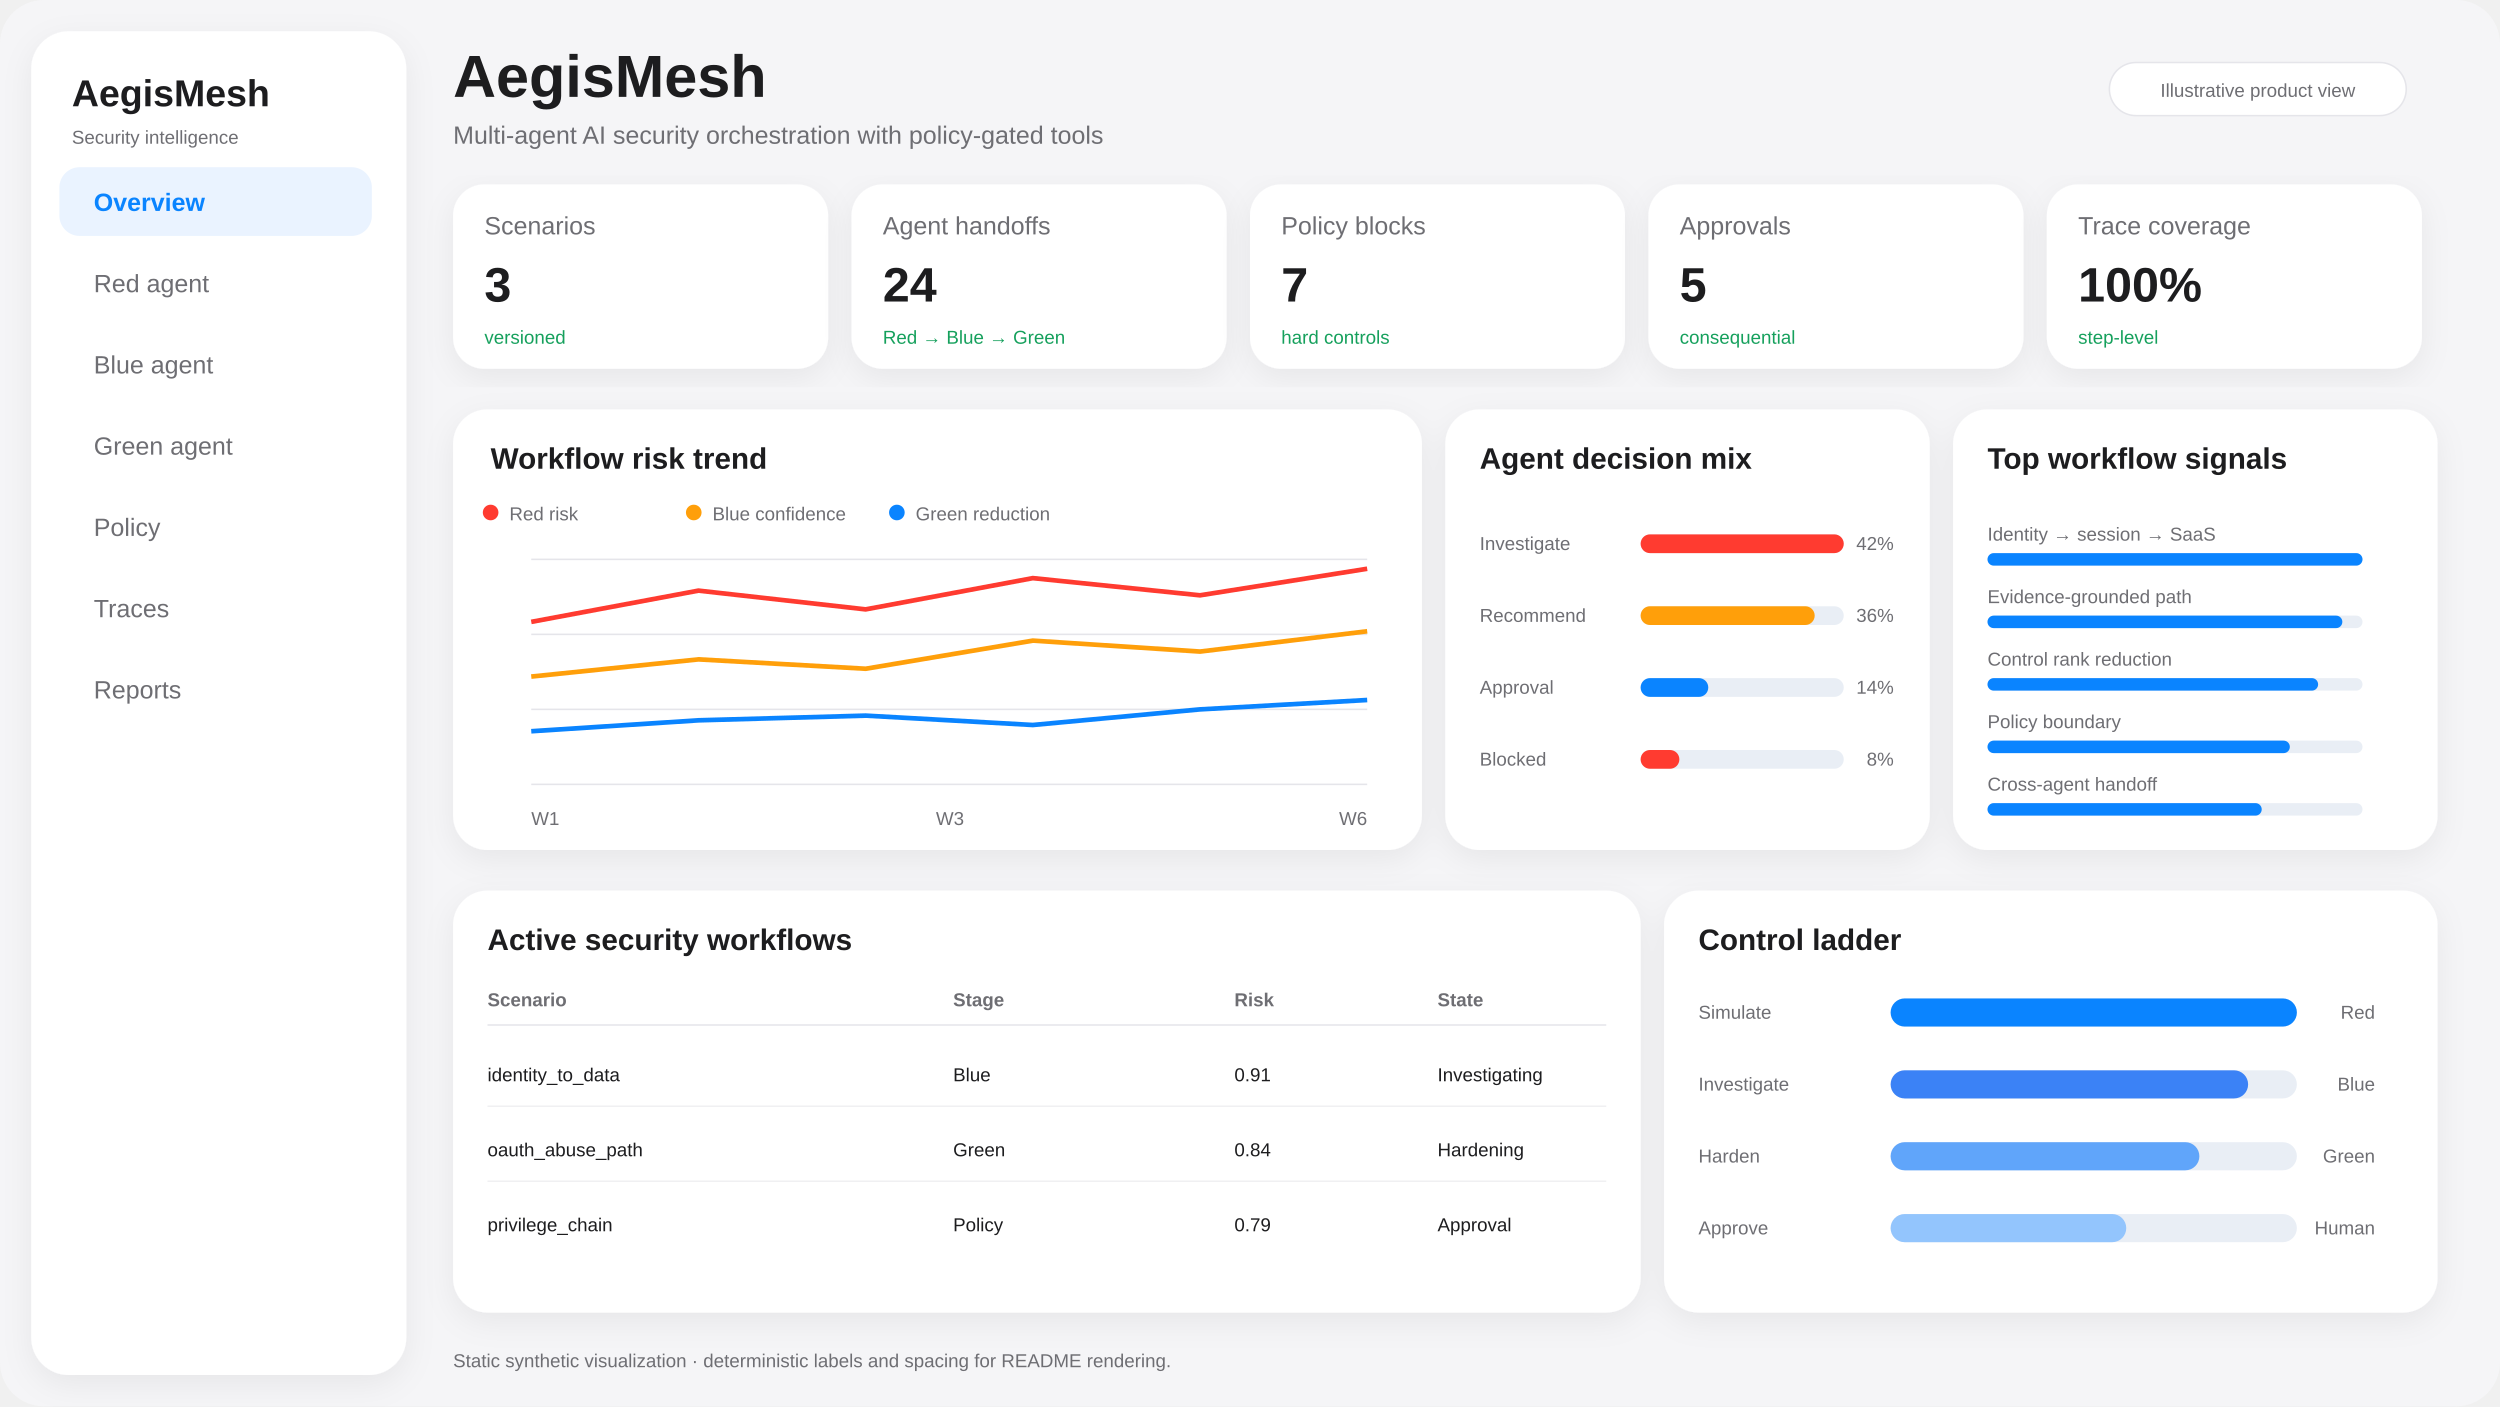
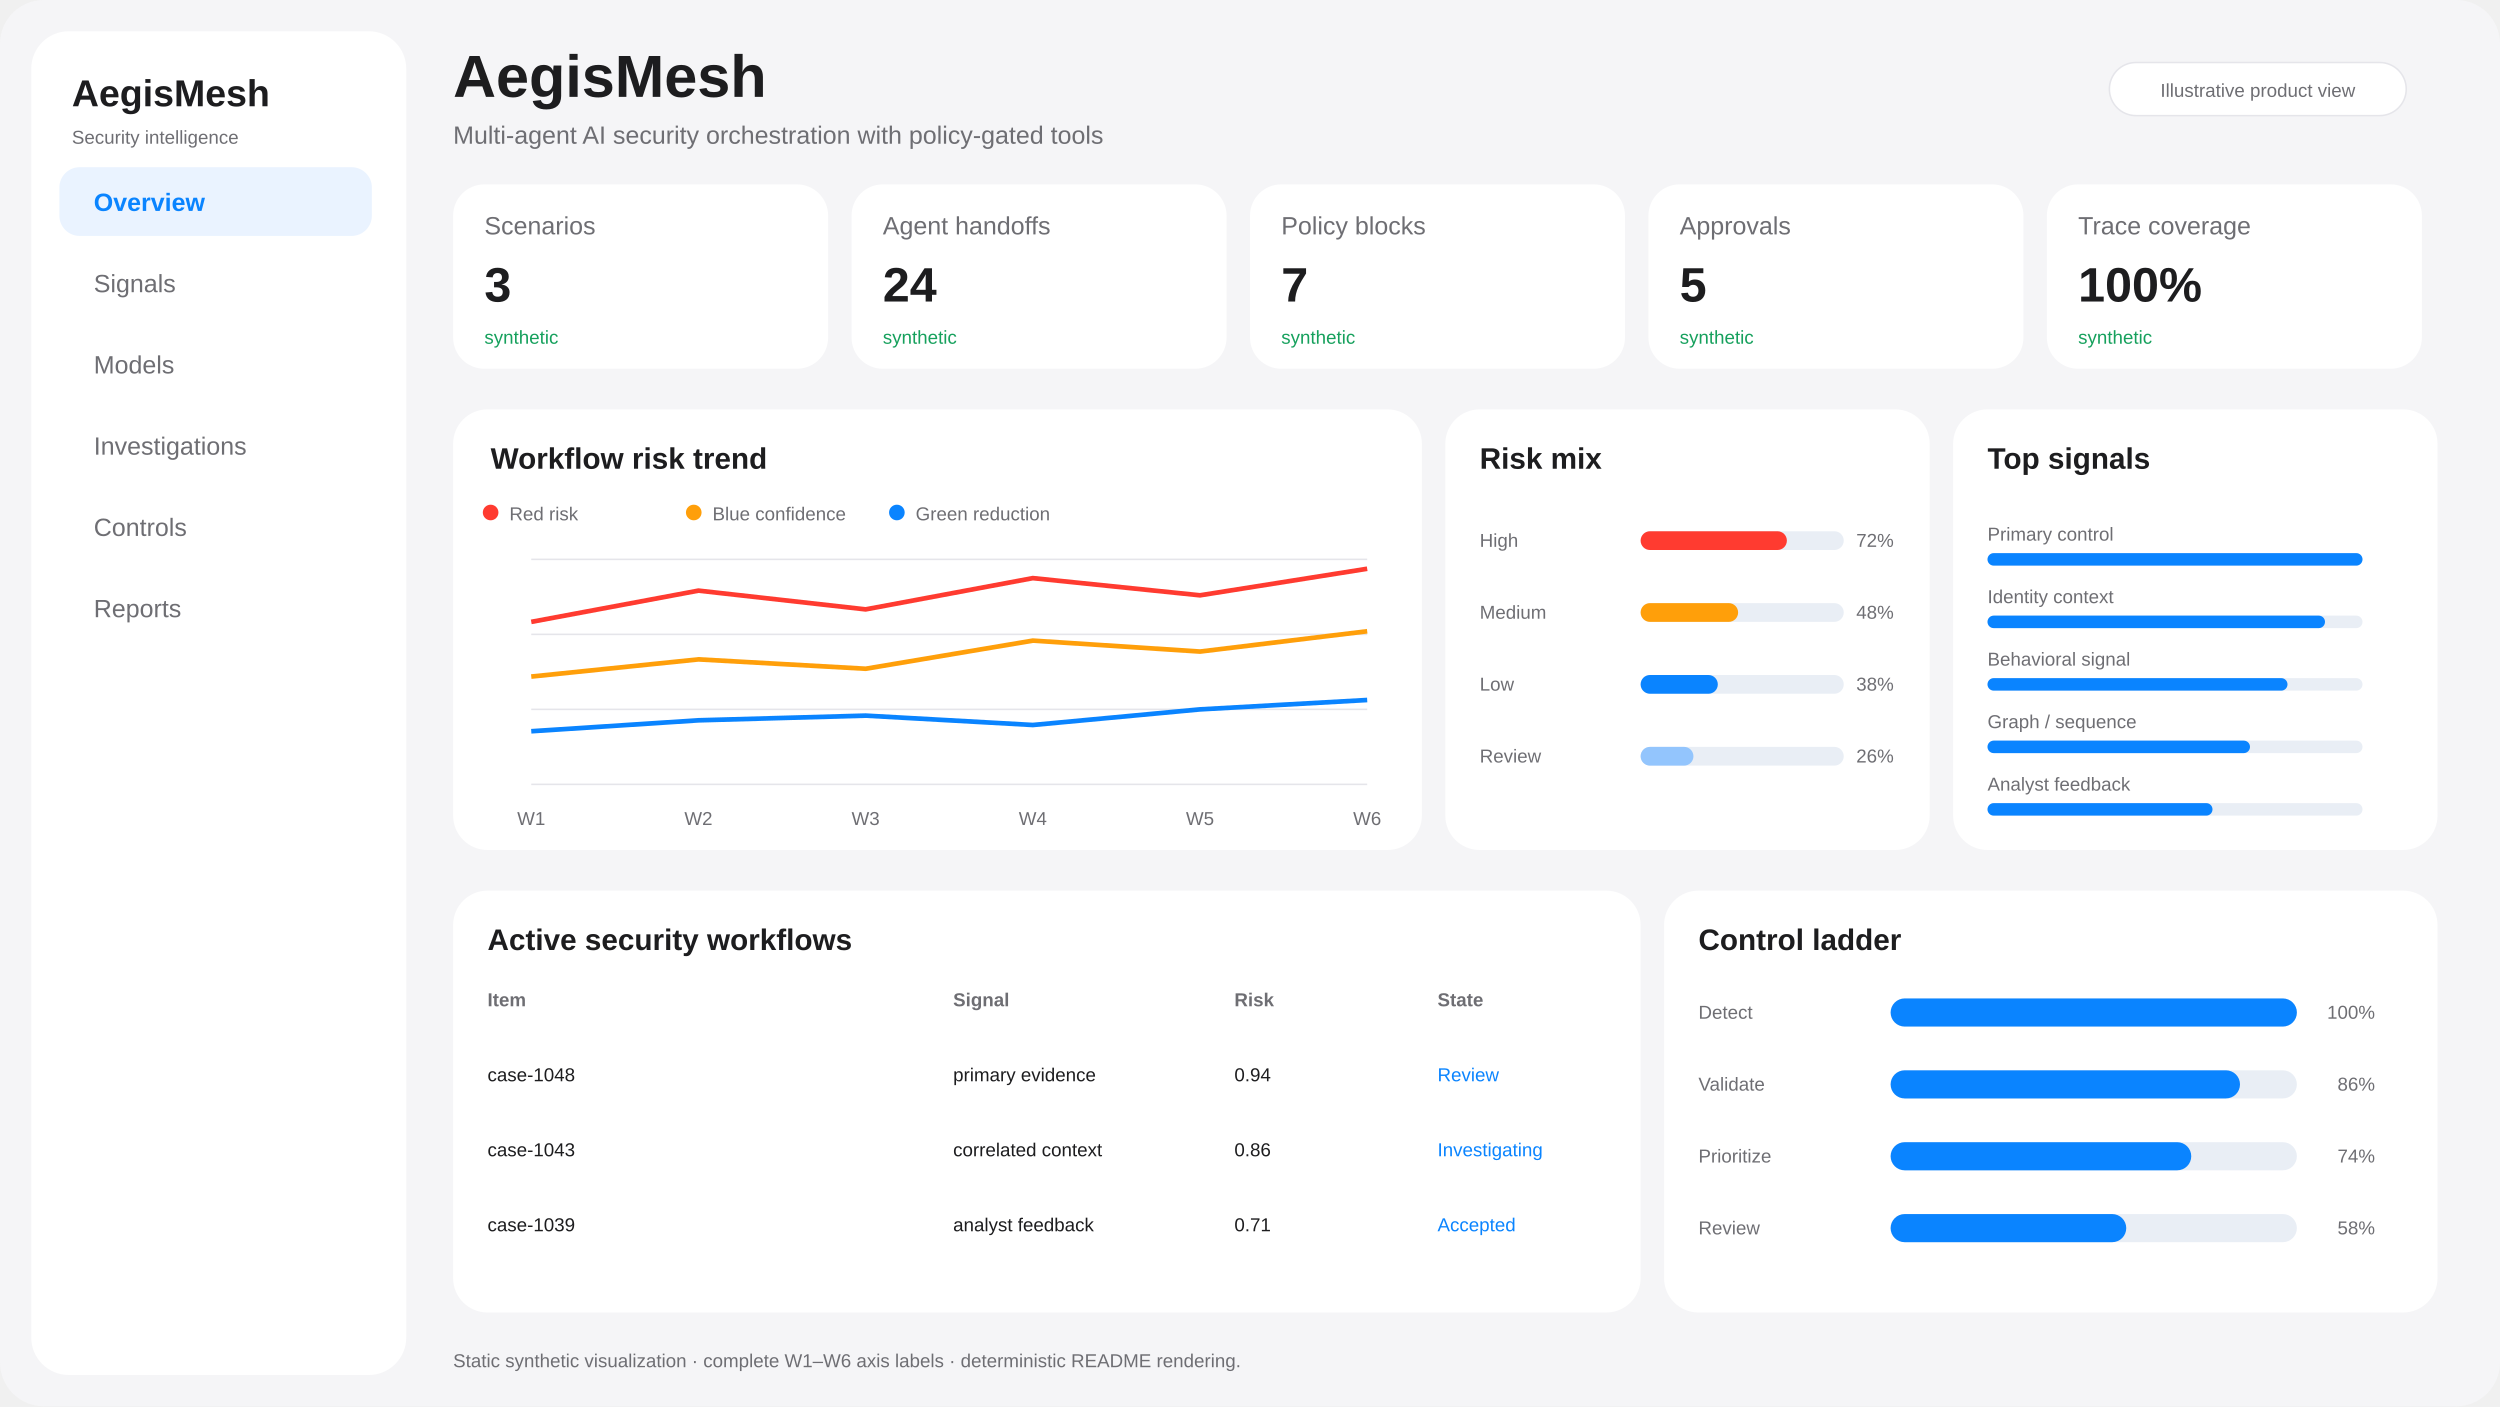
<svg xmlns="http://www.w3.org/2000/svg" width="1600" height="900" viewBox="0 0 1600 900">
-   <defs>
-     <style>text{font-family:-apple-system,BlinkMacSystemFont,"Segoe UI",Arial,sans-serif;fill:#1d1d1f}.m{fill:#6e6e73}.b{fill:#0a84ff}.g{fill:#15a05c}.r{fill:#ff3b30}.o{fill:#ff9f0a}.card{fill:#fff}.grid{stroke:#e5e5ea}.sm{font-size:12px}.md{font-size:16px}.h{font-weight:700}</style>
-     <filter id="s">
-       <feDropShadow dx="0" dy="6" stdDeviation="10" flood-opacity=".06" />
-     </filter>
-   </defs>
+   <style>text{font-family:-apple-system,BlinkMacSystemFont,"Segoe UI",Arial,sans-serif;fill:#1d1d1f}.m{fill:#6e6e73}.b{fill:#0a84ff}.g{fill:#15a05c}.r{fill:#ff3b30}.o{fill:#ff9f0a}.sm{font-size:12px}.md{font-size:16px}.h{font-weight:700}.card{fill:#fff}.grid{stroke:#e5e5ea}</style>
  <rect width="1600" height="900" rx="28" fill="#f5f5f7" />
-   <rect x="20" y="20" width="240" height="860" rx="24" class="card" filter="url(#s)" />
+   <rect x="20" y="20" width="240" height="860" rx="24" class="card" />
  <text x="46" y="68" font-size="24" class="h">AegisMesh</text>
  <text x="46" y="92" class="m sm">Security intelligence</text>
  <rect x="38" y="107" width="200" height="44" rx="13" fill="#eaf3ff" />
-   <text x="60" y="135" class="b md h">Overview</text>
-   <text x="60" y="187" class="m md">Red agent</text>
-   <text x="60" y="239" class="m md">Blue agent</text>
-   <text x="60" y="291" class="m md">Green agent</text>
-   <text x="60" y="343" class="m md">Policy</text>
-   <text x="60" y="395" class="m md">Traces</text>
-   <text x="60" y="447" class="m md">Reports</text>
+   <text x="60" y="135" class="b h md">Overview</text>
+   <text x="60" y="187" class="m md">Signals</text>
+   <text x="60" y="239" class="m md">Models</text>
+   <text x="60" y="291" class="m md">Investigations</text>
+   <text x="60" y="343" class="m md">Controls</text>
+   <text x="60" y="395" class="m md">Reports</text>
  <text x="290" y="62" font-size="38" class="h">AegisMesh</text>
  <text x="290" y="92" class="m md">Multi-agent AI security orchestration with policy-gated tools</text>
-   <rect x="1350" y="40" width="190" height="34" rx="17" fill="#fff" stroke="#e5e5ea" />
+   <rect x="1350" y="40" width="190" height="34" rx="17" class="card" stroke="#e5e5ea" />
  <text x="1445" y="62" text-anchor="middle" class="m sm">Illustrative product view</text>
-   <g filter="url(#s)">
-     <rect x="290" y="118" width="240" height="118" rx="20" class="card" />
-   </g>
+   <rect x="290" y="118" width="240" height="118" rx="20" class="card" />
  <text x="310" y="150" class="m md">Scenarios</text>
  <text x="310" y="193" font-size="31" class="h">3</text>
-   <text x="310" y="220" class="g sm">versioned</text>
-   <g filter="url(#s)">
-     <rect x="545" y="118" width="240" height="118" rx="20" class="card" />
-   </g>
+   <text x="310" y="220" class="g sm">synthetic</text>
+   <rect x="545" y="118" width="240" height="118" rx="20" class="card" />
  <text x="565" y="150" class="m md">Agent handoffs</text>
  <text x="565" y="193" font-size="31" class="h">24</text>
-   <text x="565" y="220" class="g sm">Red → Blue → Green</text>
-   <g filter="url(#s)">
-     <rect x="800" y="118" width="240" height="118" rx="20" class="card" />
-   </g>
+   <text x="565" y="220" class="g sm">synthetic</text>
+   <rect x="800" y="118" width="240" height="118" rx="20" class="card" />
  <text x="820" y="150" class="m md">Policy blocks</text>
  <text x="820" y="193" font-size="31" class="h">7</text>
-   <text x="820" y="220" class="g sm">hard controls</text>
-   <g filter="url(#s)">
-     <rect x="1055" y="118" width="240" height="118" rx="20" class="card" />
-   </g>
+   <text x="820" y="220" class="g sm">synthetic</text>
+   <rect x="1055" y="118" width="240" height="118" rx="20" class="card" />
  <text x="1075" y="150" class="m md">Approvals</text>
  <text x="1075" y="193" font-size="31" class="h">5</text>
-   <text x="1075" y="220" class="g sm">consequential</text>
-   <g filter="url(#s)">
-     <rect x="1310" y="118" width="240" height="118" rx="20" class="card" />
-   </g>
+   <text x="1075" y="220" class="g sm">synthetic</text>
+   <rect x="1310" y="118" width="240" height="118" rx="20" class="card" />
  <text x="1330" y="150" class="m md">Trace coverage</text>
  <text x="1330" y="193" font-size="31" class="h">100%</text>
-   <text x="1330" y="220" class="g sm">step-level</text>
-   <g filter="url(#s)">
-     <rect x="290" y="262" width="620" height="282" rx="22" class="card" />
-     <rect x="925" y="262" width="310" height="282" rx="22" class="card" />
-     <rect x="1250" y="262" width="310" height="282" rx="22" class="card" />
-   </g>
+   <text x="1330" y="220" class="g sm">synthetic</text>
+   <rect x="290" y="262" width="620" height="282" rx="22" class="card" />
+   <rect x="925" y="262" width="310" height="282" rx="22" class="card" />
+   <rect x="1250" y="262" width="310" height="282" rx="22" class="card" />
  <text x="314" y="300" font-size="19" class="h">Workflow risk trend</text>
  <circle cx="314" cy="328" r="5" fill="#ff3b30" />
  <text x="326" y="333" class="m sm">Red risk</text>
  <circle cx="444" cy="328" r="5" fill="#ff9f0a" />
  <text x="456" y="333" class="m sm">Blue confidence</text>
  <circle cx="574" cy="328" r="5" fill="#0a84ff" />
  <text x="586" y="333" class="m sm">Green reduction</text>
  <line x1="340" y1="358" x2="875" y2="358" class="grid" />
  <line x1="340" y1="406" x2="875" y2="406" class="grid" />
  <line x1="340" y1="454" x2="875" y2="454" class="grid" />
  <line x1="340" y1="502" x2="875" y2="502" class="grid" />
  <polyline points="340,398 447,378 554,390 661,370 768,381 875,364" fill="none" stroke="#ff3b30" stroke-width="3" />
  <polyline points="340,433 447,422 554,428 661,410 768,417 875,404" fill="none" stroke="#ff9f0a" stroke-width="3" />
  <polyline points="340,468 447,461 554,458 661,464 768,454 875,448" fill="none" stroke="#0a84ff" stroke-width="3" />
-   <text x="340" y="528" class="m sm">W1</text>
-   <text x="608" y="528" text-anchor="middle" class="m sm">W3</text>
-   <text x="875" y="528" text-anchor="end" class="m sm">W6</text>
-   <text x="947" y="300" font-size="19" class="h">Agent decision mix</text>
-   <text x="947" y="352" class="m sm">Investigate</text>
-   <rect x="1050" y="342" width="130" height="12" rx="6" fill="#e9eef5" />
-   <rect x="1050" y="342" width="130" height="12" rx="6" fill="#ff3b30" />
-   <text x="1212" y="352" text-anchor="end" class="m sm">42%</text>
-   <text x="947" y="398" class="m sm">Recommend</text>
-   <rect x="1050" y="388" width="130" height="12" rx="6" fill="#e9eef5" />
-   <rect x="1050" y="388" width="111.4" height="12" rx="6" fill="#ff9f0a" />
-   <text x="1212" y="398" text-anchor="end" class="m sm">36%</text>
-   <text x="947" y="444" class="m sm">Approval</text>
-   <rect x="1050" y="434" width="130" height="12" rx="6" fill="#e9eef5" />
-   <rect x="1050" y="434" width="43.3" height="12" rx="6" fill="#0a84ff" />
-   <text x="1212" y="444" text-anchor="end" class="m sm">14%</text>
-   <text x="947" y="490" class="m sm">Blocked</text>
-   <rect x="1050" y="480" width="130" height="12" rx="6" fill="#e9eef5" />
-   <rect x="1050" y="480" width="24.8" height="12" rx="6" fill="#ff3b30" />
-   <text x="1212" y="490" text-anchor="end" class="m sm">8%</text>
-   <text x="1272" y="300" font-size="19" class="h">Top workflow signals</text>
-   <text x="1272" y="346" class="m sm">Identity → session → SaaS</text>
+   <text x="340" y="528" text-anchor="middle" class="m sm">W1</text>
+   <text x="447" y="528" text-anchor="middle" class="m sm">W2</text>
+   <text x="554" y="528" text-anchor="middle" class="m sm">W3</text>
+   <text x="661" y="528" text-anchor="middle" class="m sm">W4</text>
+   <text x="768" y="528" text-anchor="middle" class="m sm">W5</text>
+   <text x="875" y="528" text-anchor="middle" class="m sm">W6</text>
+   <text x="947" y="300" font-size="19" class="h">Risk mix</text>
+   <text x="947" y="350" class="m sm">High</text>
+   <rect x="1050" y="340" width="130" height="12" rx="6" fill="#e9eef5" />
+   <rect x="1050" y="340" width="93.6" height="12" rx="6" fill="#ff3b30" />
+   <text x="1212" y="350" text-anchor="end" class="m sm">72%</text>
+   <text x="947" y="396" class="m sm">Medium</text>
+   <rect x="1050" y="386" width="130" height="12" rx="6" fill="#e9eef5" />
+   <rect x="1050" y="386" width="62.4" height="12" rx="6" fill="#ff9f0a" />
+   <text x="1212" y="396" text-anchor="end" class="m sm">48%</text>
+   <text x="947" y="442" class="m sm">Low</text>
+   <rect x="1050" y="432" width="130" height="12" rx="6" fill="#e9eef5" />
+   <rect x="1050" y="432" width="49.4" height="12" rx="6" fill="#0a84ff" />
+   <text x="1212" y="442" text-anchor="end" class="m sm">38%</text>
+   <text x="947" y="488" class="m sm">Review</text>
+   <rect x="1050" y="478" width="130" height="12" rx="6" fill="#e9eef5" />
+   <rect x="1050" y="478" width="33.8" height="12" rx="6" fill="#93c5fd" />
+   <text x="1212" y="488" text-anchor="end" class="m sm">26%</text>
+   <text x="1272" y="300" font-size="19" class="h">Top signals</text>
+   <text x="1272" y="346" class="m sm">Primary control</text>
  <rect x="1272" y="354" width="240" height="8" rx="4" fill="#e9eef5" />
  <rect x="1272" y="354" width="240" height="8" rx="4" fill="#0a84ff" />
-   <text x="1272" y="386" class="m sm">Evidence-grounded path</text>
+   <text x="1272" y="386" class="m sm">Identity context</text>
  <rect x="1272" y="394" width="240" height="8" rx="4" fill="#e9eef5" />
-   <rect x="1272" y="394" width="227.1" height="8" rx="4" fill="#0a84ff" />
-   <text x="1272" y="426" class="m sm">Control rank reduction</text>
+   <rect x="1272" y="394" width="216" height="8" rx="4" fill="#0a84ff" />
+   <text x="1272" y="426" class="m sm">Behavioral signal</text>
  <rect x="1272" y="434" width="240" height="8" rx="4" fill="#e9eef5" />
-   <rect x="1272" y="434" width="211.6" height="8" rx="4" fill="#0a84ff" />
-   <text x="1272" y="466" class="m sm">Policy boundary</text>
+   <rect x="1272" y="434" width="192" height="8" rx="4" fill="#0a84ff" />
+   <text x="1272" y="466" class="m sm">Graph / sequence</text>
  <rect x="1272" y="474" width="240" height="8" rx="4" fill="#e9eef5" />
-   <rect x="1272" y="474" width="193.5" height="8" rx="4" fill="#0a84ff" />
-   <text x="1272" y="506" class="m sm">Cross-agent handoff</text>
+   <rect x="1272" y="474" width="168" height="8" rx="4" fill="#0a84ff" />
+   <text x="1272" y="506" class="m sm">Analyst feedback</text>
  <rect x="1272" y="514" width="240" height="8" rx="4" fill="#e9eef5" />
-   <rect x="1272" y="514" width="175.5" height="8" rx="4" fill="#0a84ff" />
-   <g filter="url(#s)">
-     <rect x="290" y="570" width="760" height="270" rx="22" class="card" />
-     <rect x="1065" y="570" width="495" height="270" rx="22" class="card" />
-   </g>
+   <rect x="1272" y="514" width="144" height="8" rx="4" fill="#0a84ff" />
+   <rect x="290" y="570" width="760" height="270" rx="22" class="card" />
+   <rect x="1065" y="570" width="495" height="270" rx="22" class="card" />
  <text x="312" y="608" font-size="19" class="h">Active security workflows</text>
-   <text x="312" y="644" class="m sm h">Scenario</text>
-   <text x="610" y="644" class="m sm h">Stage</text>
+   <text x="312" y="644" class="m sm h">Item</text>
+   <text x="610" y="644" class="m sm h">Signal</text>
  <text x="790" y="644" class="m sm h">Risk</text>
  <text x="920" y="644" class="m sm h">State</text>
-   <line x1="312" y1="656" x2="1028" y2="656" class="grid" />
-   <text x="312" y="692" class="sm">identity_to_data</text>
-   <text x="610" y="692" class="sm">Blue</text>
-   <text x="790" y="692" class="sm">0.91</text>
-   <text x="920" y="692" class="sm">Investigating</text>
-   <line x1="312" y1="708" x2="1028" y2="708" stroke="#f0f0f2" />
-   <text x="312" y="740" class="sm">oauth_abuse_path</text>
-   <text x="610" y="740" class="sm">Green</text>
-   <text x="790" y="740" class="sm">0.84</text>
-   <text x="920" y="740" class="sm">Hardening</text>
-   <line x1="312" y1="756" x2="1028" y2="756" stroke="#f0f0f2" />
-   <text x="312" y="788" class="sm">privilege_chain</text>
-   <text x="610" y="788" class="sm">Policy</text>
-   <text x="790" y="788" class="sm">0.79</text>
-   <text x="920" y="788" class="sm">Approval</text>
+   <text x="312" y="692" class="sm">case-1048</text>
+   <text x="610" y="692" class="sm">primary evidence</text>
+   <text x="790" y="692" class="sm">0.94</text>
+   <text x="920" y="692" class="b sm">Review</text>
+   <text x="312" y="740" class="sm">case-1043</text>
+   <text x="610" y="740" class="sm">correlated context</text>
+   <text x="790" y="740" class="sm">0.86</text>
+   <text x="920" y="740" class="b sm">Investigating</text>
+   <text x="312" y="788" class="sm">case-1039</text>
+   <text x="610" y="788" class="sm">analyst feedback</text>
+   <text x="790" y="788" class="sm">0.71</text>
+   <text x="920" y="788" class="b sm">Accepted</text>
  <text x="1087" y="608" font-size="19" class="h">Control ladder</text>
-   <text x="1087" y="652" class="m sm">Simulate</text>
+   <text x="1087" y="652" class="m sm">Detect</text>
  <rect x="1210" y="639" width="260" height="18" rx="9" fill="#e9eef5" />
  <rect x="1210" y="639" width="260" height="18" rx="9" fill="#0a84ff" />
-   <text x="1520" y="652" text-anchor="end" class="m sm">Red</text>
-   <text x="1087" y="698" class="m sm">Investigate</text>
+   <text x="1520" y="652" text-anchor="end" class="m sm">100%</text>
+   <text x="1087" y="698" class="m sm">Validate</text>
  <rect x="1210" y="685" width="260" height="18" rx="9" fill="#e9eef5" />
-   <rect x="1210" y="685" width="228.8" height="18" rx="9" fill="#3b82f6" />
-   <text x="1520" y="698" text-anchor="end" class="m sm">Blue</text>
-   <text x="1087" y="744" class="m sm">Harden</text>
+   <rect x="1210" y="685" width="223.6" height="18" rx="9" fill="#0a84ff" />
+   <text x="1520" y="698" text-anchor="end" class="m sm">86%</text>
+   <text x="1087" y="744" class="m sm">Prioritize</text>
  <rect x="1210" y="731" width="260" height="18" rx="9" fill="#e9eef5" />
-   <rect x="1210" y="731" width="197.6" height="18" rx="9" fill="#60a5fa" />
-   <text x="1520" y="744" text-anchor="end" class="m sm">Green</text>
-   <text x="1087" y="790" class="m sm">Approve</text>
+   <rect x="1210" y="731" width="192.4" height="18" rx="9" fill="#0a84ff" />
+   <text x="1520" y="744" text-anchor="end" class="m sm">74%</text>
+   <text x="1087" y="790" class="m sm">Review</text>
  <rect x="1210" y="777" width="260" height="18" rx="9" fill="#e9eef5" />
-   <rect x="1210" y="777" width="150.8" height="18" rx="9" fill="#93c5fd" />
-   <text x="1520" y="790" text-anchor="end" class="m sm">Human</text>
-   <text x="290" y="875" class="m sm">Static synthetic visualization · deterministic labels and spacing for README rendering.</text>
+   <rect x="1210" y="777" width="150.8" height="18" rx="9" fill="#0a84ff" />
+   <text x="1520" y="790" text-anchor="end" class="m sm">58%</text>
+   <text x="290" y="875" class="m sm">Static synthetic visualization · complete W1–W6 axis labels · deterministic README rendering.</text>
</svg>
